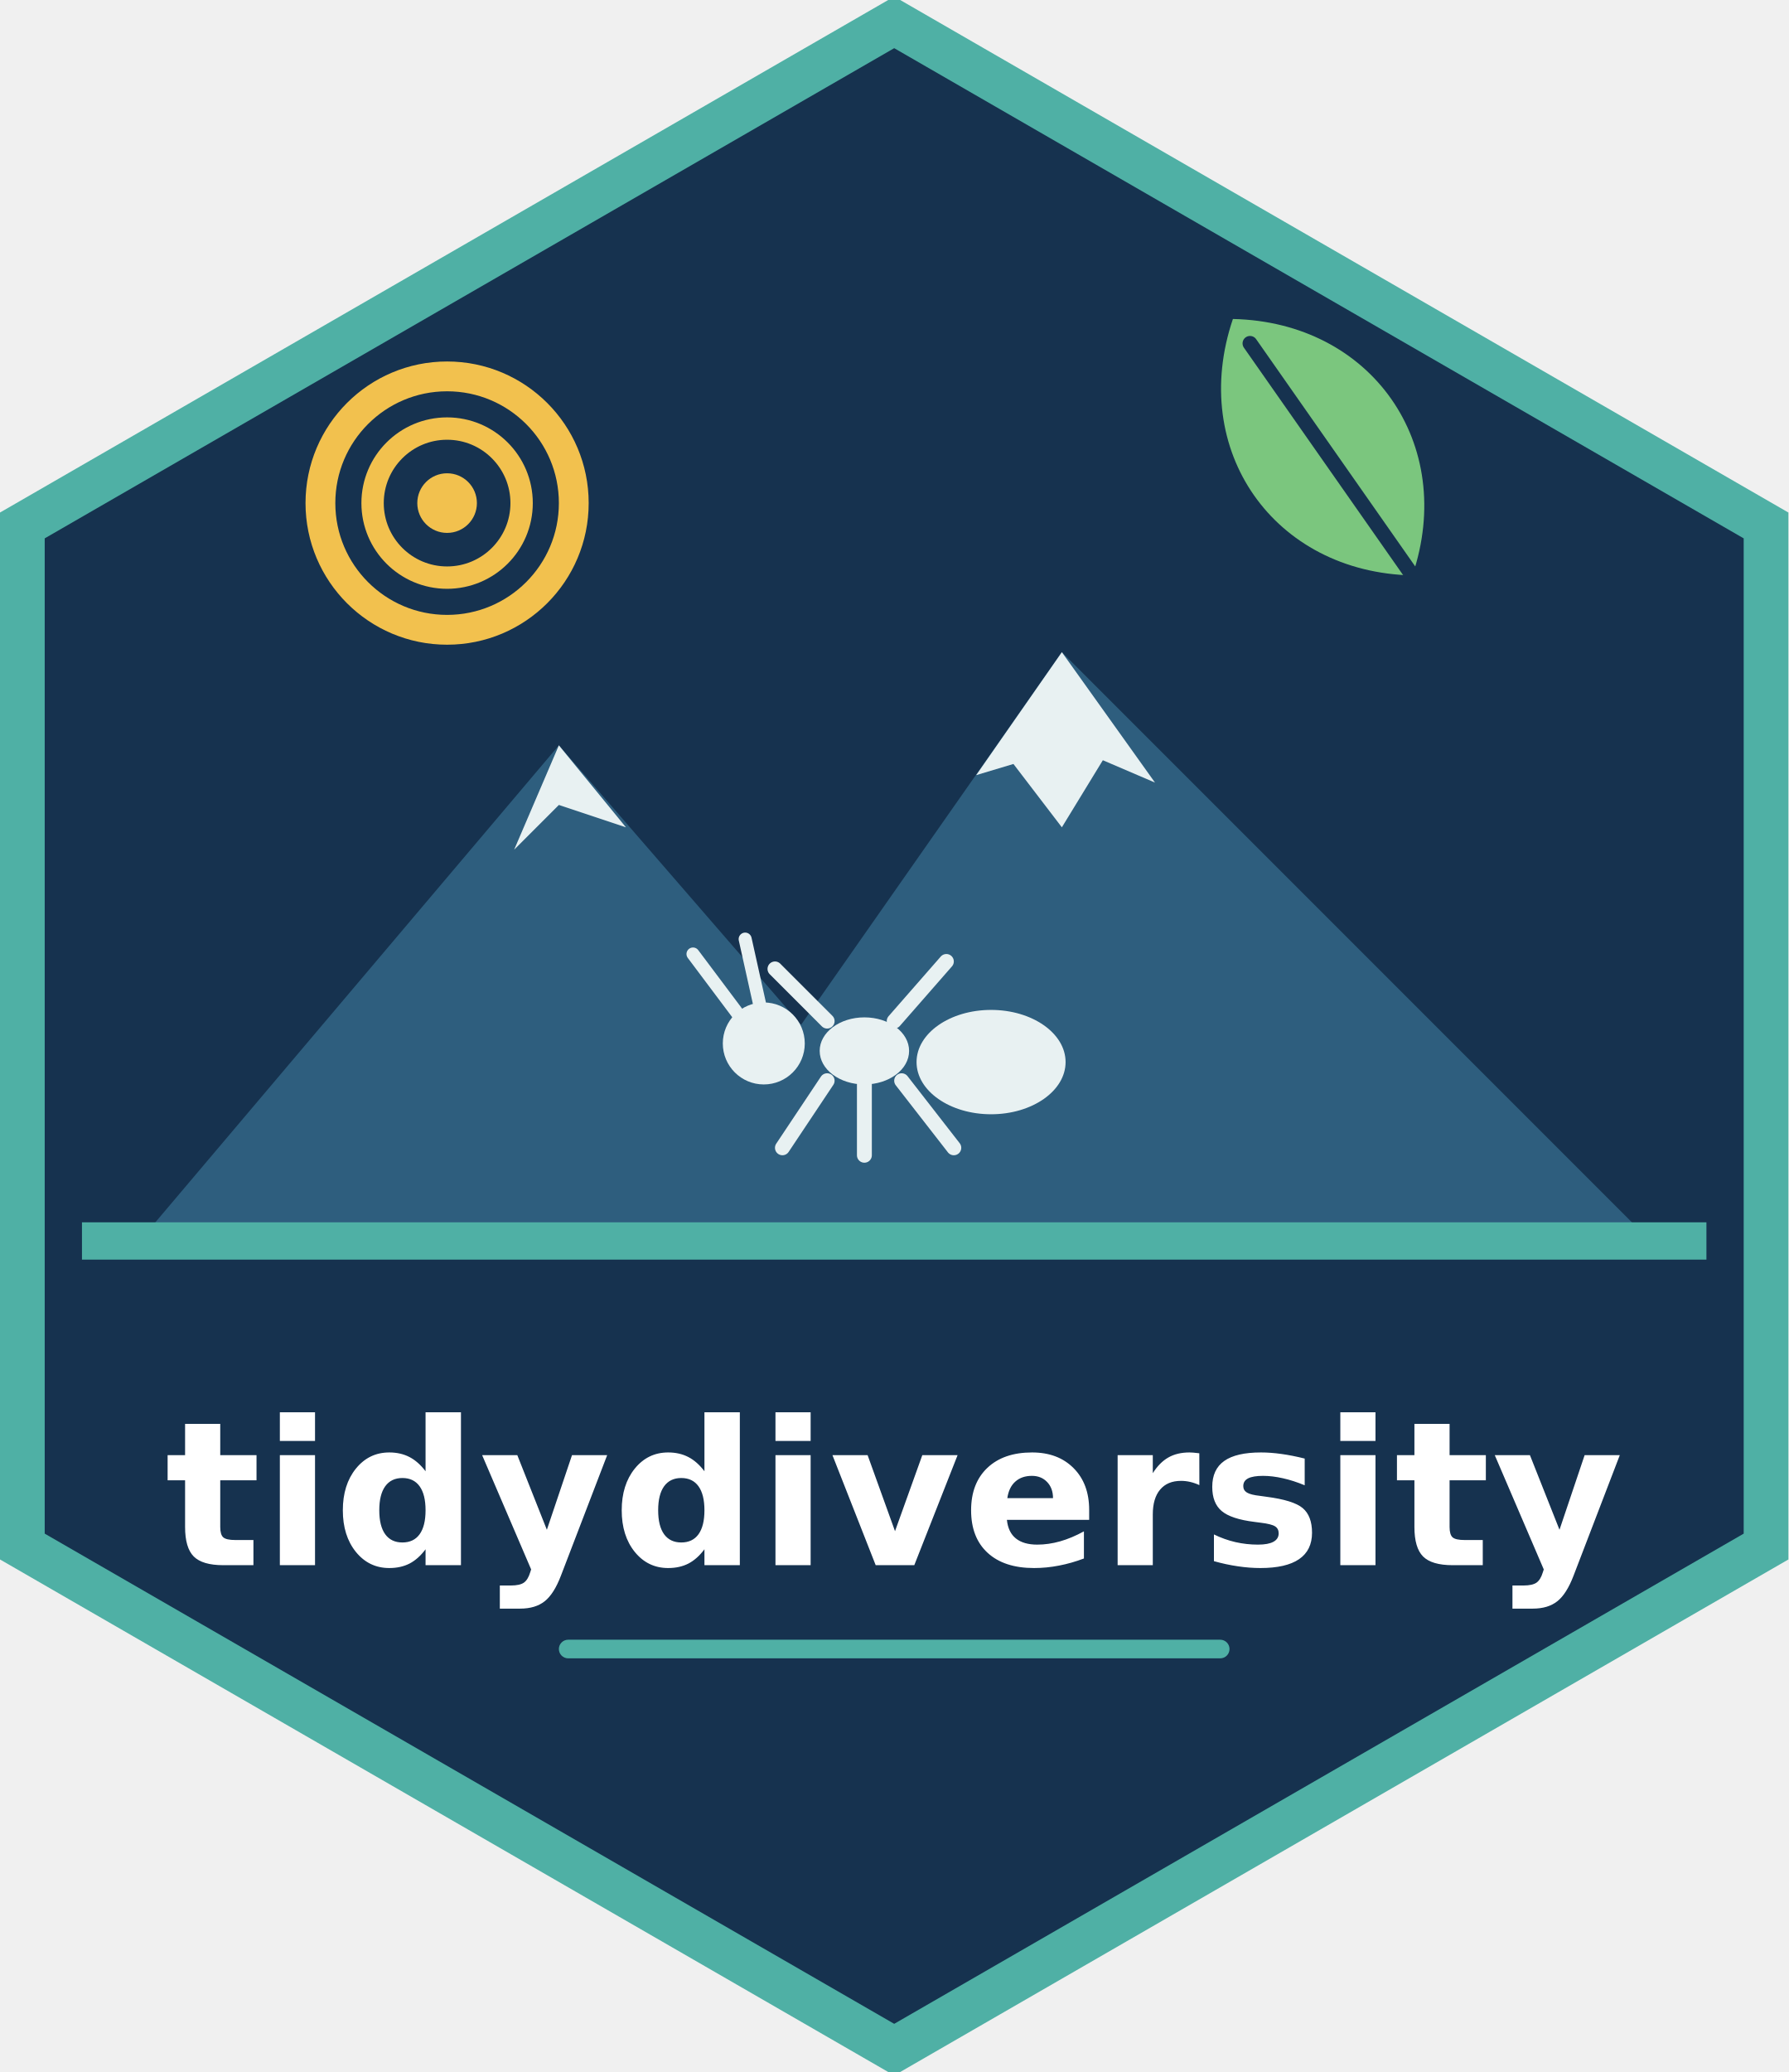
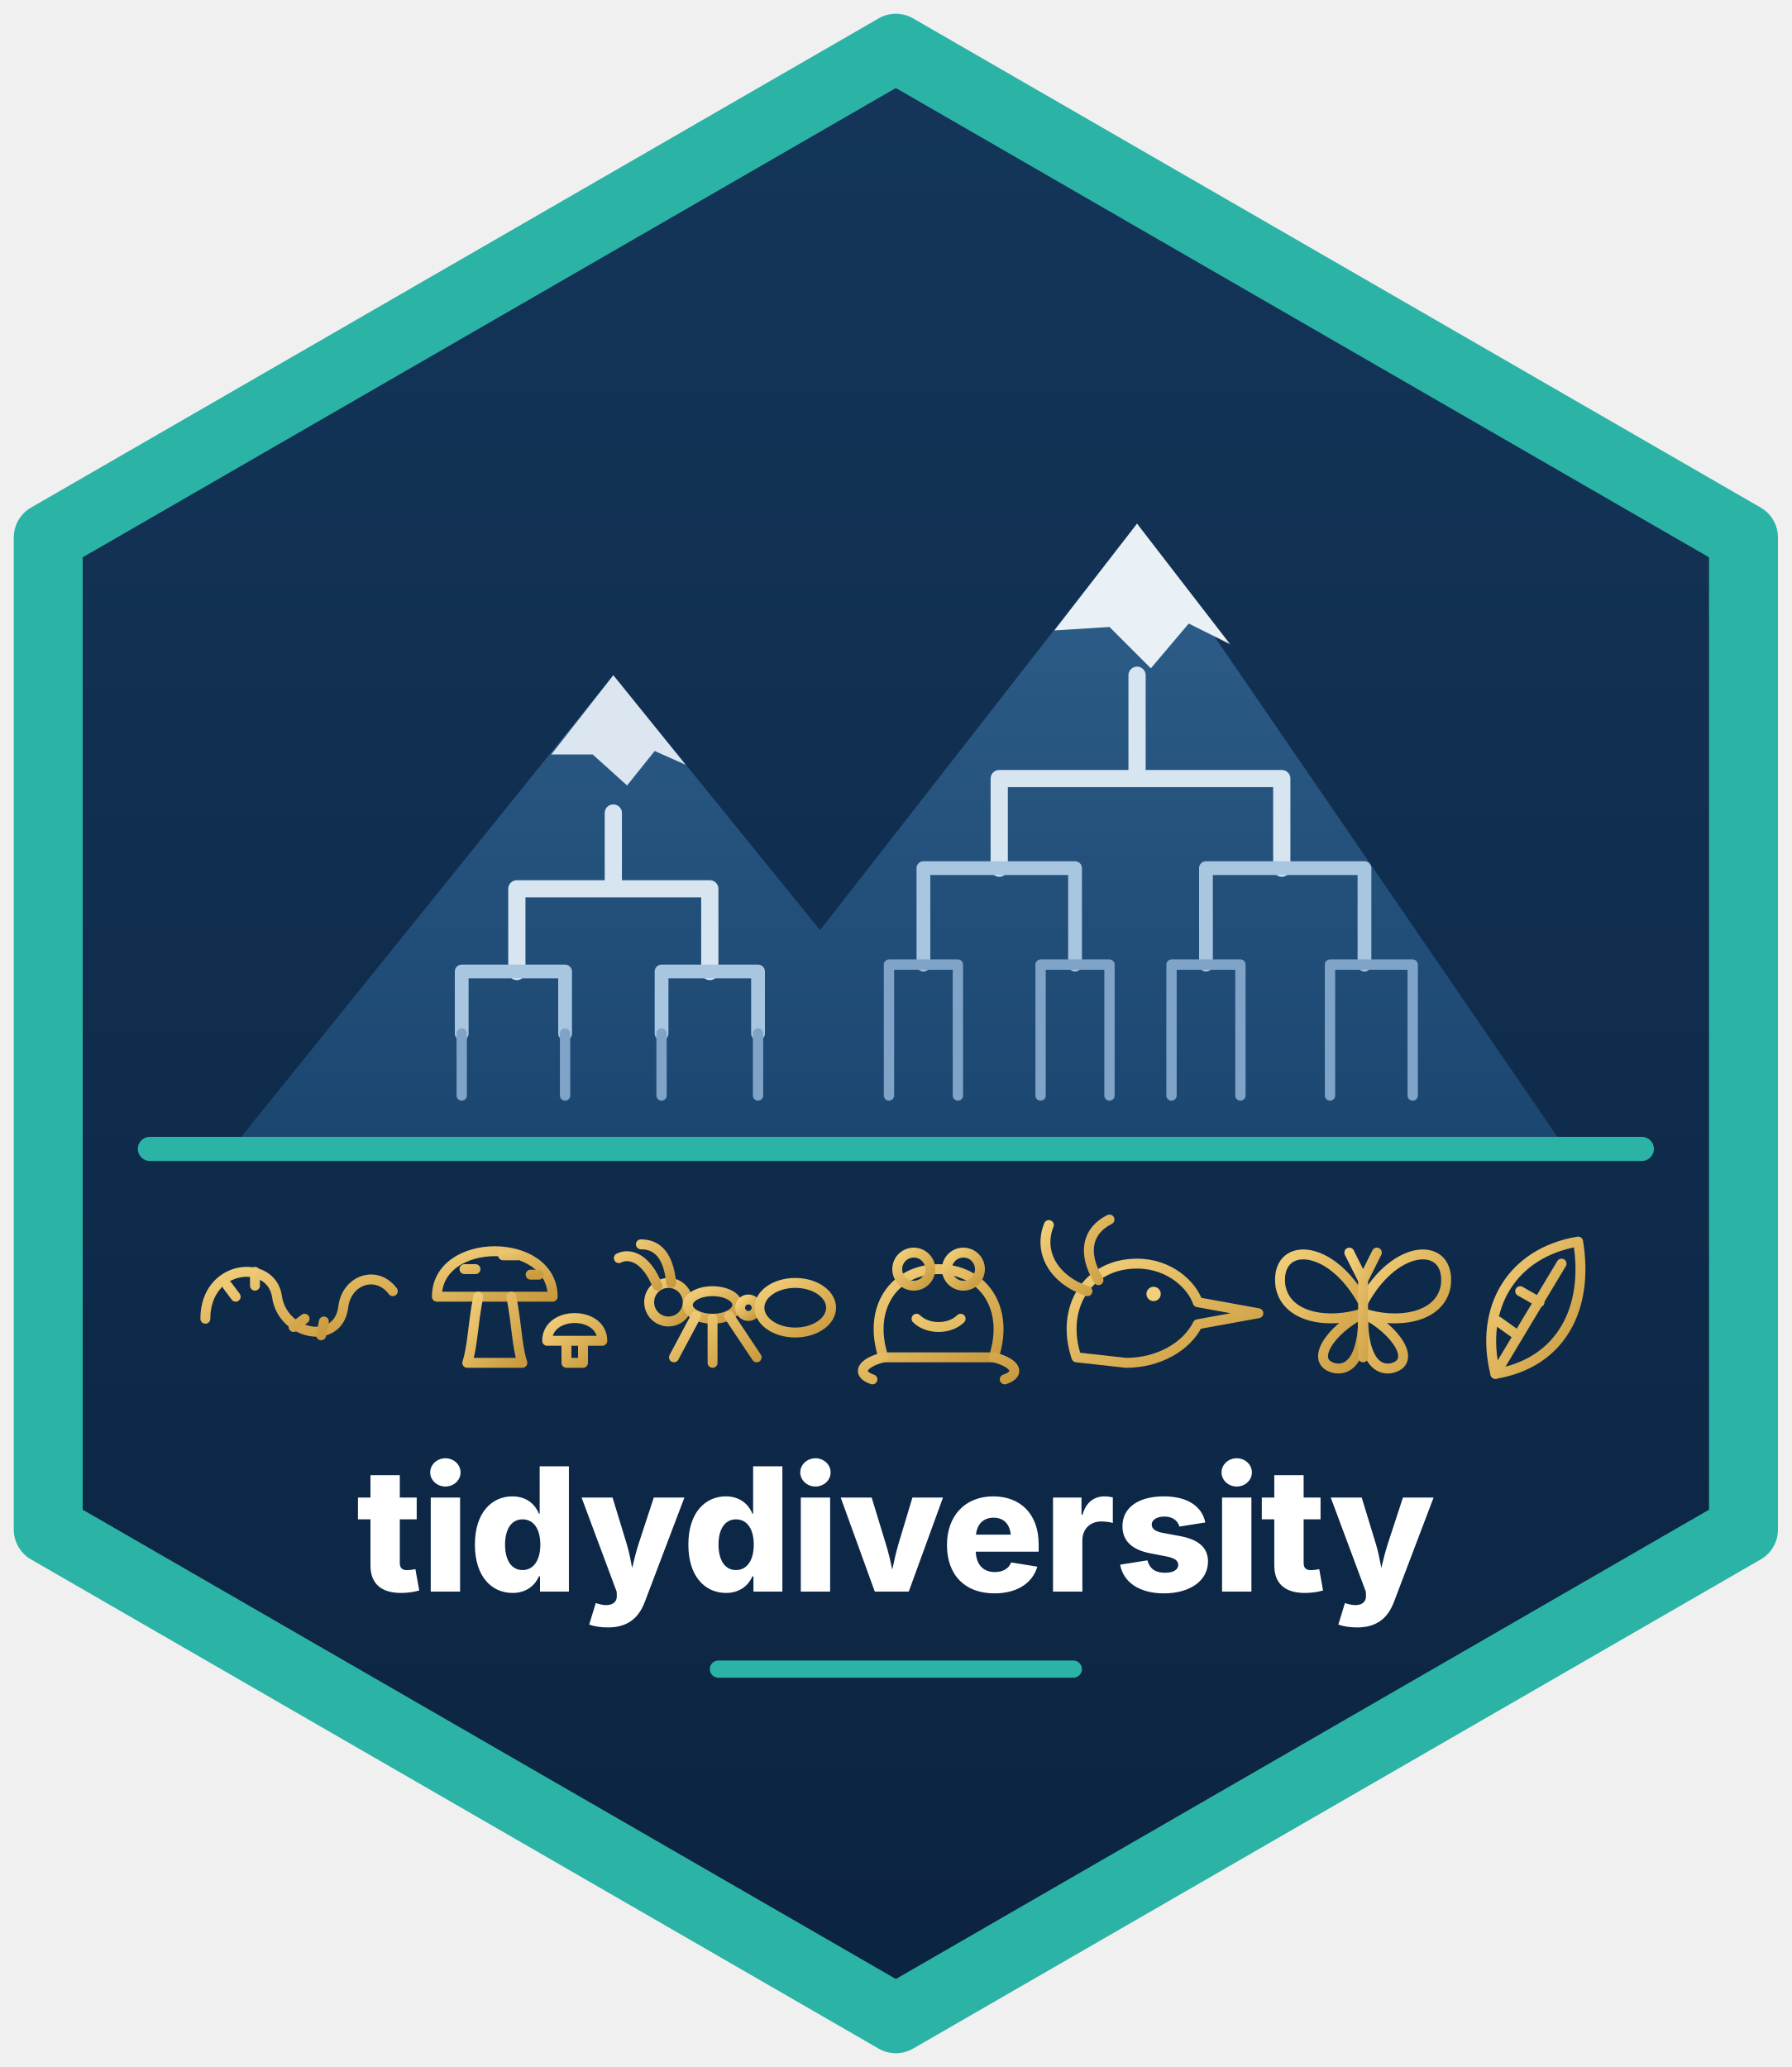
- <svg xmlns="http://www.w3.org/2000/svg" width="480" height="556" viewBox="0 0 480 556">
-   <polygon points="240,6 474,141 474,415 240,550 6,415 6,141" fill="#16324F" stroke="#4FB0A5" stroke-width="12" />
-   <clipPath id="hex">
-     <polygon points="240,24 458,150 458,406 240,532 22,406 22,150" />
-   </clipPath>
+ <svg xmlns="http://www.w3.org/2000/svg" viewBox="0 0 520 600" width="520" height="600">
+   <defs>
+     <linearGradient id="bg" x1="0" y1="0" x2="0" y2="1">
+       <stop offset="0" stop-color="#14365A" />
+       <stop offset="1" stop-color="#0B2340" />
+     </linearGradient>
+     <linearGradient id="mtn" x1="0" y1="0" x2="0" y2="1">
+       <stop offset="0" stop-color="#2E5F8A" />
+       <stop offset="1" stop-color="#1B4670" />
+     </linearGradient>
+     <linearGradient id="gold" x1="0" y1="0" x2="1" y2="1">
+       <stop offset="0" stop-color="#F3CF7A" />
+       <stop offset="1" stop-color="#C99A3E" />
+     </linearGradient>
+     <clipPath id="hex">
+       <path d="M260 14 L506 156 L506 444 L260 586 L14 444 L14 156 Z" />
+     </clipPath>
+   </defs>
+   <path d="M260 14 L506 156 L506 444 L260 586 L14 444 L14 156 Z" fill="url(#bg)" />
  <g clip-path="url(#hex)">
-     <polygon points="40,330 150,200 215,275 285,175 440,330" fill="#2E5E7E" />
-     <polygon points="285,175 310,210 296,204 285,222 272,205 262,208" fill="#E8F1F2" />
-     <polygon points="150,200 168,222 150,216 138,228" fill="#E8F1F2" />
-     <rect x="0" y="328" width="480" height="10" fill="#4FB0A5" />
+     <path d="M70 330 L178 196 L238 270 L330 152 L452 330 Z" fill="url(#mtn)" />
+     <path d="M178 196 L199 222 L190 218 L182 228 L172 219 L160 219 Z" fill="#DCE6F0" />
+     <path d="M330 152 L357 187 L345 181 L334 194 L322 182 L306 183 Z" fill="#E9F0F6" />
+     <g fill="none" stroke-linecap="round" stroke-linejoin="round">
+       <g stroke="#D7E5F1" stroke-width="5">
+         <path d="M330 196 V226 H290 V252 M330 226 H372 V252" />
+         <path d="M178 236 V258 H150 V282 M178 258 H206 V282" />
+       </g>
+       <g stroke="#A9C6E0" stroke-width="4">
+         <path d="M290 252 H268 V280 M290 252 H312 V280 M372 252 H350 V280 M372 252 H396 V280" />
+         <path d="M150 282 H134 V300 M150 282 H164 V300 M206 282 H192 V300 M206 282 H220 V300" />
+       </g>
+       <g stroke="#7FA4C8" stroke-width="3">
+         <path d="M268 280 H258 V318 M268 280 H278 V318 M312 280 H302 V318 M312 280 H322 V318" />
+         <path d="M350 280 H340 V318 M350 280 H360 V318 M396 280 H386 V318 M396 280 H410 V318" />
+         <path d="M134 300 V318 M164 300 V318 M192 300 V318 M220 300 V318" />
+       </g>
+     </g>
+     <rect x="40" y="330" width="440" height="7" rx="3.5" fill="#2BB3A6" />
+     <g transform="translate(58 354) scale(0.8)" fill="none" stroke="url(#gold)" stroke-width="3.6" stroke-linecap="round" stroke-linejoin="round">
+       <path d="M2 36 C2 16 26 14 28 28 C30 42 50 46 52 32 C53 22 64 18 70 26" />
+       <path d="M10 24 l3 4 M20 19 l0 5 M34 39 l4 -3 M44 42 l1 -5" />
+       <path d="M86 28 C86 6 128 6 128 28 Z" />
+       <path d="M101 28 C99 38 99 46 97 52 H117 C115 46 115 38 113 28" />
+       <path d="M96 18 h4 M110 13 h5 M120 20 h3" />
+       <path d="M126 44 C126 33 146 33 146 44 Z M133 44 V52 H139 V44" />
+       <circle cx="170" cy="30" r="7" />
+       <ellipse cx="186" cy="31" rx="9" ry="5" />
+       <circle cx="199" cy="32" r="3" />
+       <ellipse cx="216" cy="32" rx="13" ry="9" />
+       <path d="M166 24 C162 14 156 12 152 14 M171 23 C170 13 166 9 160 9" />
+       <path d="M180 35 L172 50 M186 36 L186 52 M192 35 L202 50" />
+       <path d="M248 50 C242 32 252 18 268 18 C284 18 294 32 288 50 Z" />
+       <circle cx="259" cy="18" r="6" />
+       <circle cx="277" cy="18" r="6" />
+       <path d="M248 50 C240 52 238 56 244 58 M288 50 C296 52 298 56 292 58 M260 36 C264 40 272 40 276 36" />
+       <path d="M318 50 C312 32 322 16 340 16 C352 16 360 24 362 30 L384 34 L362 38 C358 46 348 52 336 52 Z" />
+       <circle cx="346" cy="27" r="2.6" fill="#F3CF7A" stroke="none" />
+       <path d="M322 26 C310 22 304 12 308 2 M326 22 C320 12 322 4 330 0" />
+       <path d="M422 30 C410 8 390 8 392 24 C394 36 410 38 422 34 C410 40 402 52 412 54 C420 55 422 44 422 36" />
+       <path d="M422 30 C434 8 454 8 452 24 C450 36 434 38 422 34 C434 40 442 52 432 54 C424 55 422 44 422 36" />
+       <path d="M422 22 V50 M422 22 L417 12 M422 22 L427 12" />
+       <path d="M470 56 C464 32 476 12 500 8 C504 32 494 52 470 56 Z" />
+       <path d="M470 56 L494 16 M478 42 l-7 -5 M486 30 l-7 -4" />
+     </g>
  </g>
-   <circle cx="120" cy="135" r="34" fill="none" stroke="#F2C14E" stroke-width="8" />
-   <circle cx="120" cy="135" r="20" fill="none" stroke="#F2C14E" stroke-width="6" />
-   <circle cx="120" cy="135" r="8" fill="#F2C14E" />
-   <g transform="translate(355,120) rotate(-35)">
-     <path d="M0,-42 C30,-20 30,20 0,42 C-30,20 -30,-20 0,-42 Z" fill="#7BC67E" />
-     <path d="M0,-34 L0,50" stroke="#16324F" stroke-width="4" stroke-linecap="round" />
-   </g>
-   <g fill="#E8F1F2" stroke="#E8F1F2" stroke-linecap="round">
-     <circle cx="205" cy="280" r="11" stroke="none" />
-     <ellipse cx="232" cy="282" rx="12" ry="9" stroke="none" />
-     <ellipse cx="266" cy="285" rx="20" ry="14" stroke="none" />
-     <path d="M222,290 L210,308 M232,291 L232,310 M242,290 L256,308 M222,274 L208,260 M240,274 L254,258" stroke-width="4" fill="none" />
-     <path d="M198,272 L186,256 M204,270 L200,252" stroke-width="3.5" fill="none" />
-   </g>
-   <text x="240" y="420" text-anchor="middle" font-family="DejaVu Sans, Helvetica, Arial, sans-serif" font-weight="bold" font-size="54" fill="#FFFFFF" letter-spacing="0.5">tidydiversity</text>
-   <rect x="150" y="440" width="180" height="5" rx="2.5" fill="#4FB0A5" />
+   <path d="M260 14 L506 156 L506 444 L260 586 L14 444 L14 156 Z" fill="none" stroke="#2BB3A6" stroke-width="20" stroke-linejoin="round" />
+   <text x="260" y="462" text-anchor="middle" font-family="Inter, 'Helvetica Neue', 'DejaVu Sans', Arial, sans-serif" font-weight="800" font-size="50" letter-spacing="-0.3" fill="#FFFFFF">tidydiversity</text>
+   <rect x="206" y="482" width="108" height="5" rx="2.5" fill="#2BB3A6" />
</svg>
